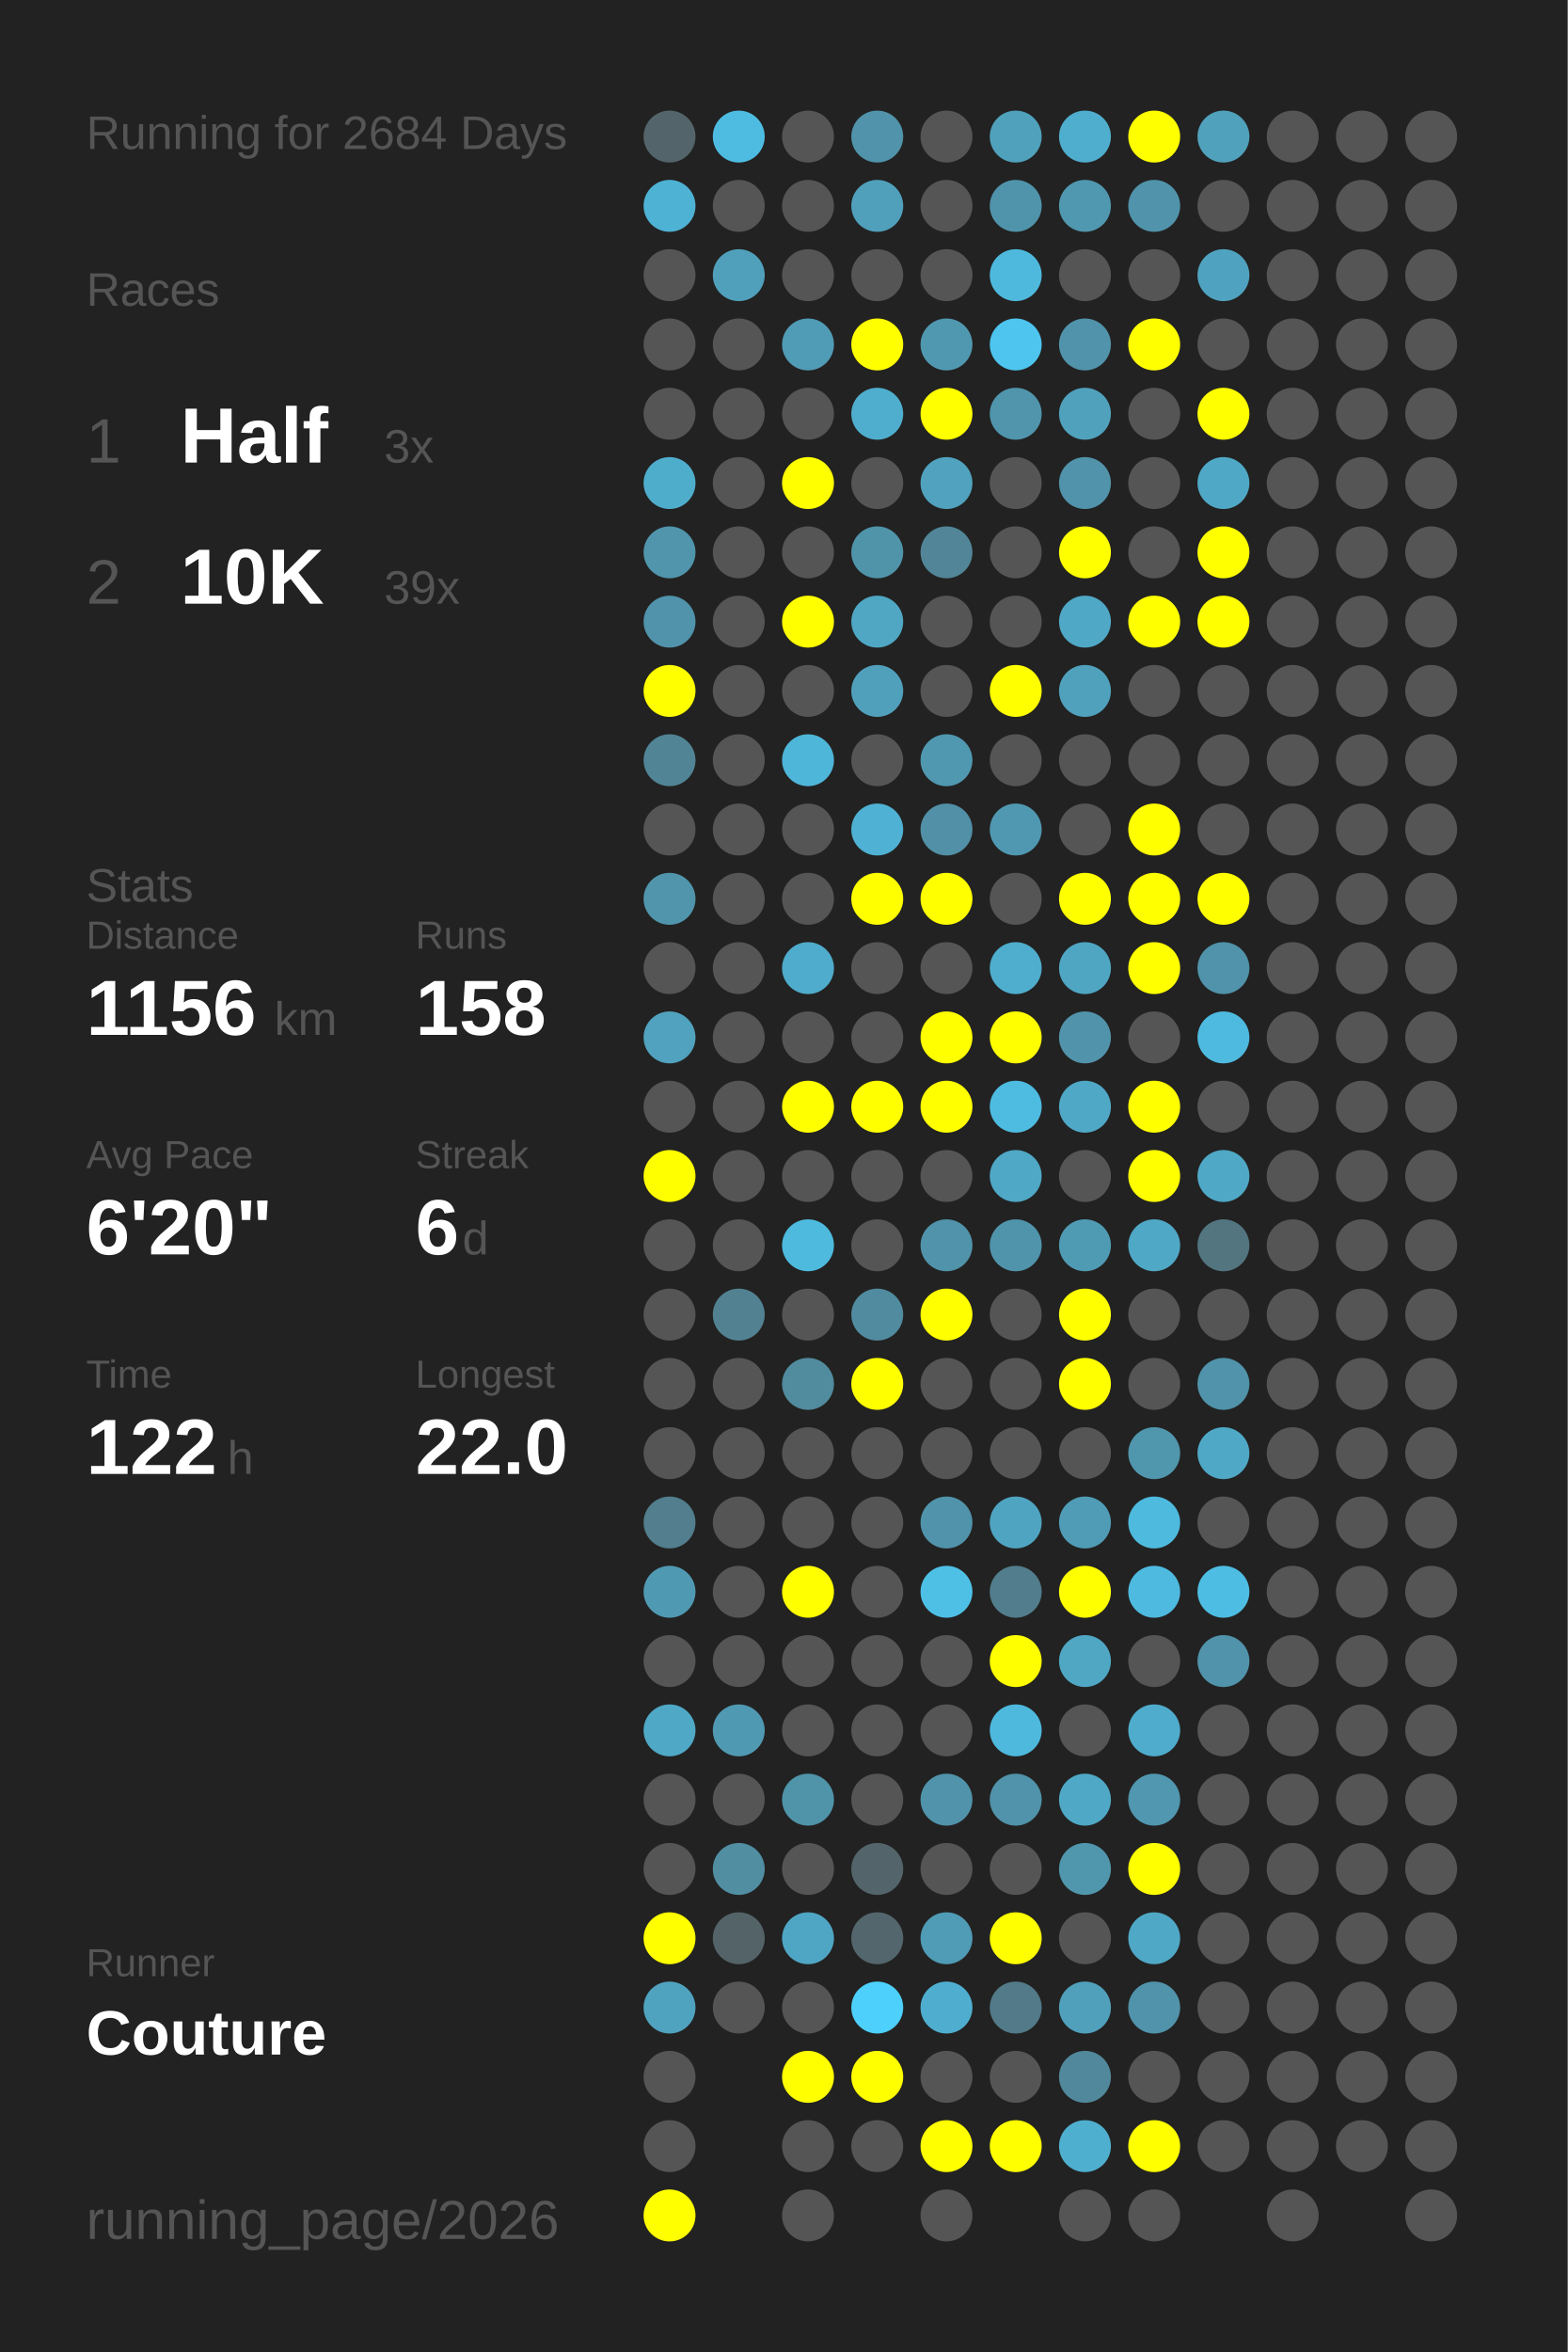
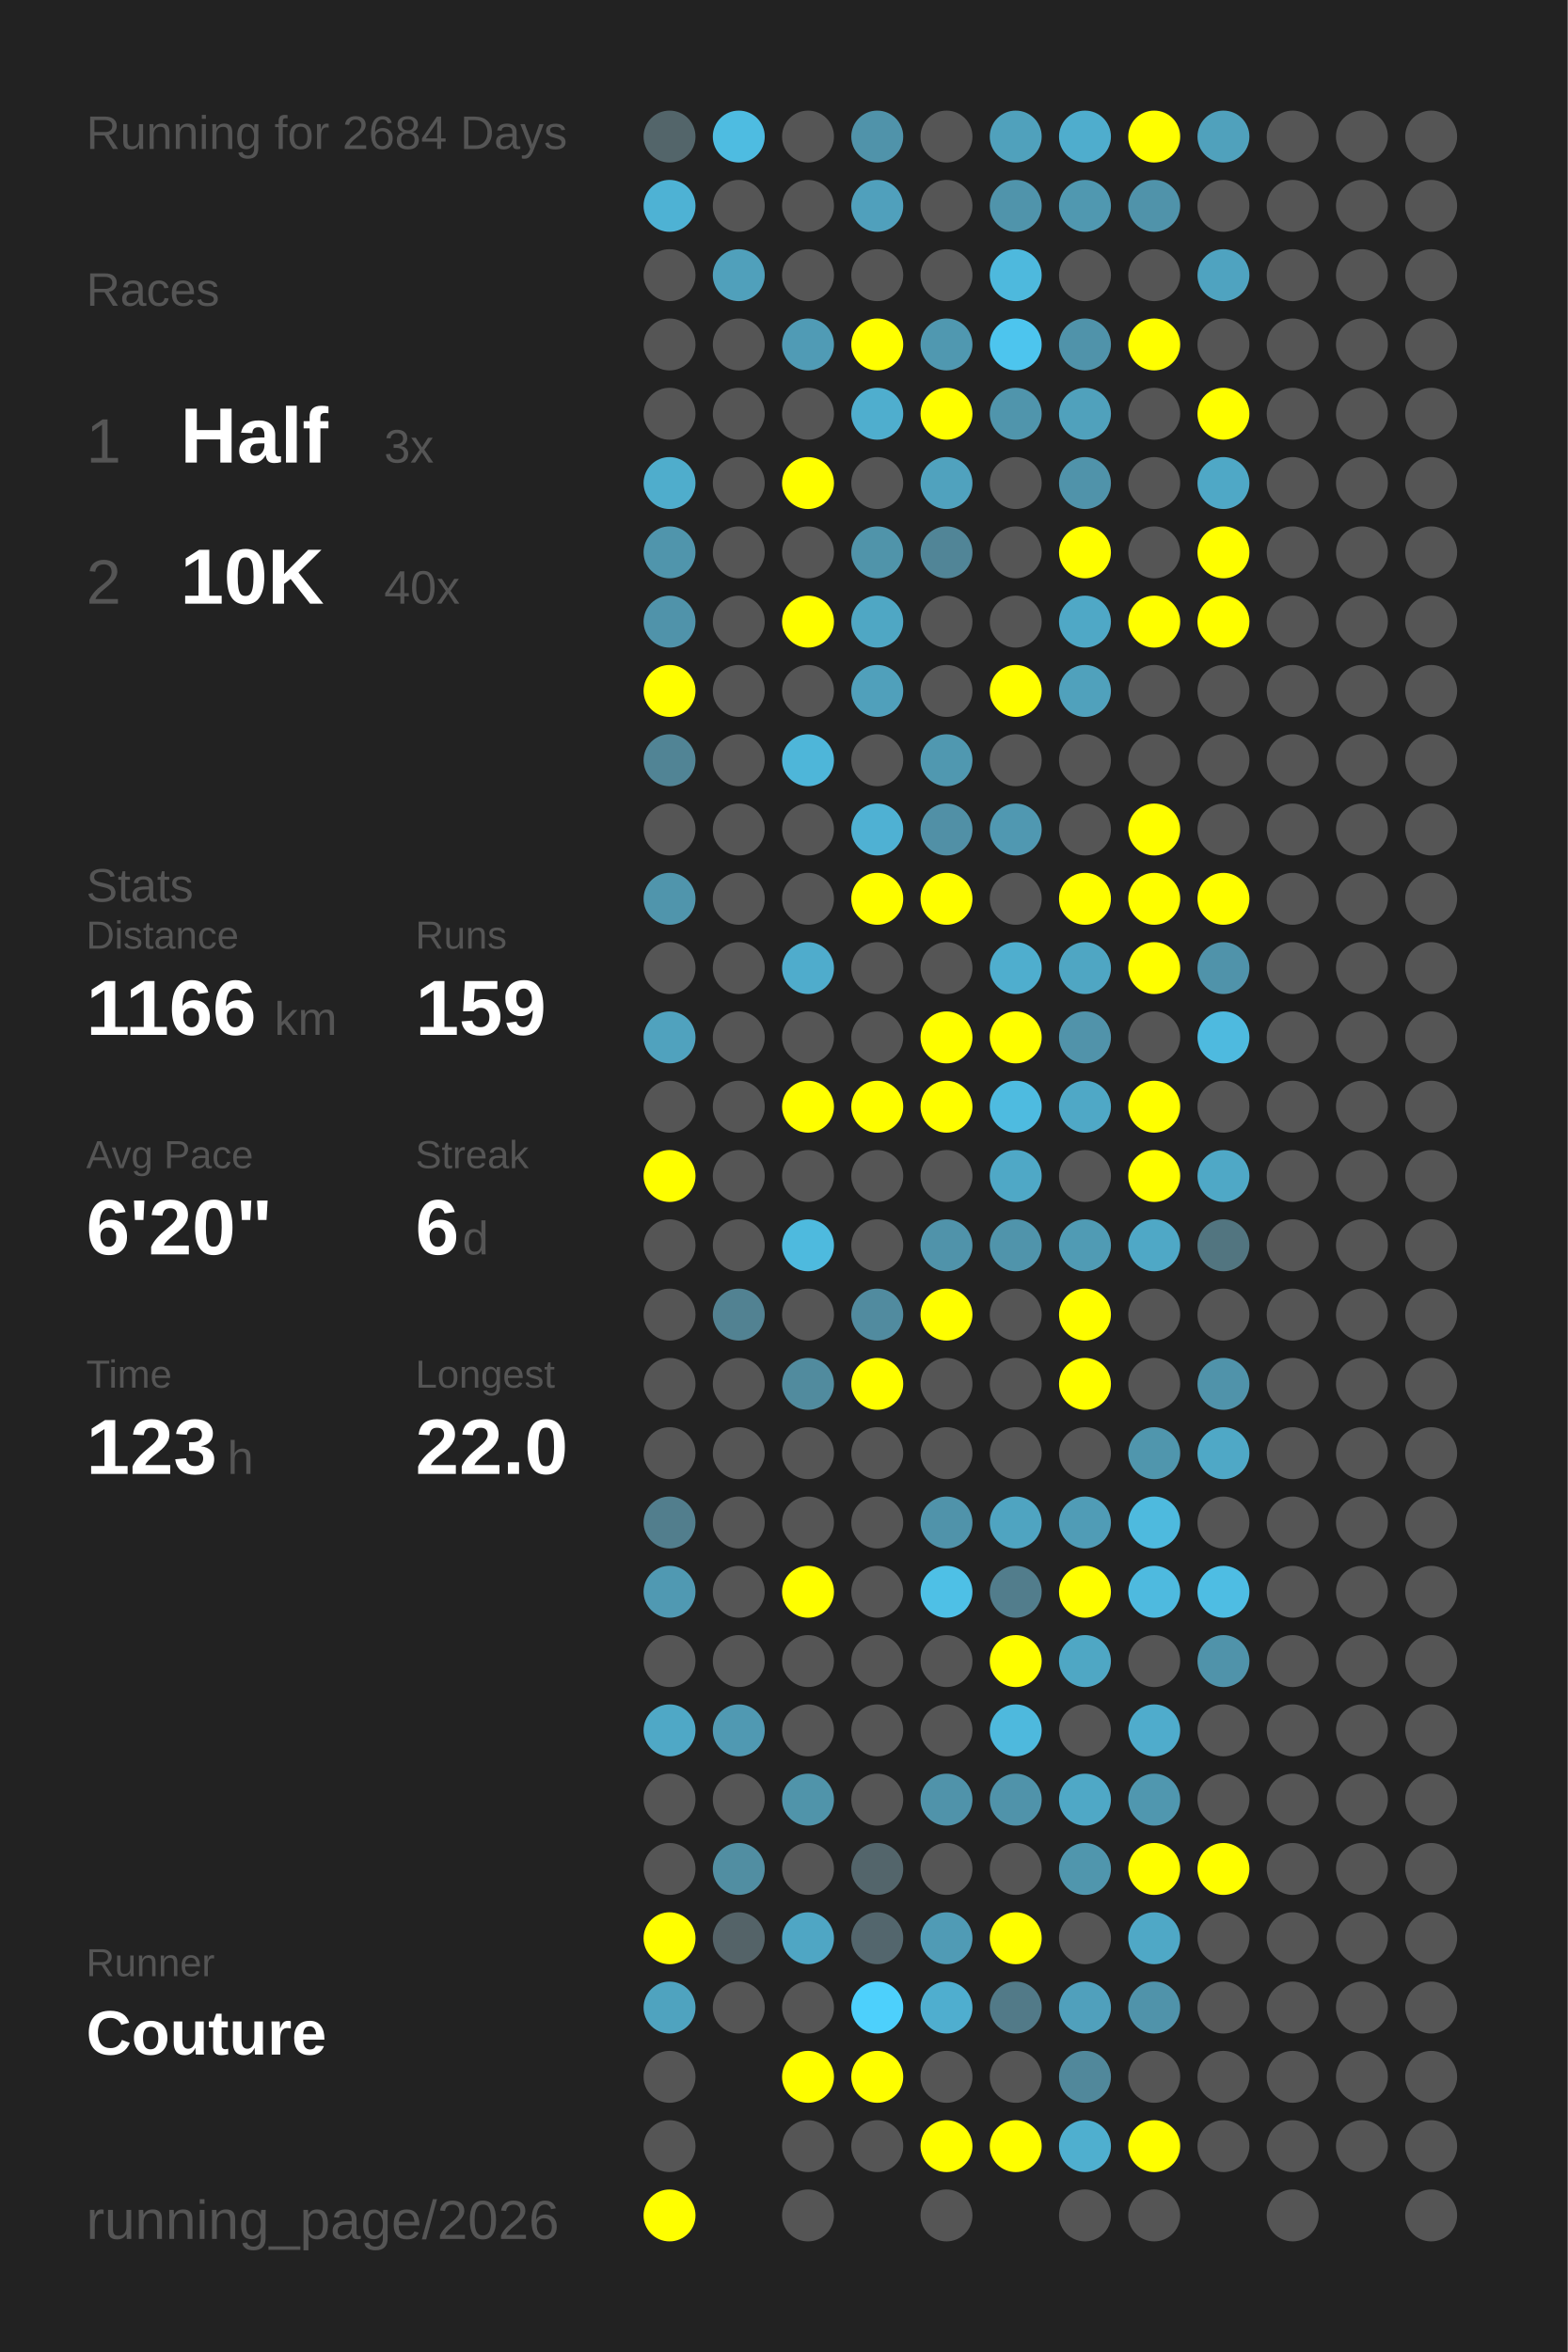
<svg xmlns="http://www.w3.org/2000/svg" baseProfile="full" height="300mm" version="1.1" viewBox="0,0,200,300" width="200mm">
  <defs />
  <rect fill="#222222" height="300" width="200" x="0" y="0" />
  <text fill="#555555" style="font-size:6px; font-family:Arial;" x="11" y="19">Running for 2684 Days</text>
  <text fill="#555555" style="font-size:6px; font-family:Arial;" x="11" y="39">Races</text>
  <text fill="#555555" style="font-size:8px; font-family:Arial;" x="11" y="59">1</text>
  <text fill="#FFFFFF" style="font-size:10px; font-family:Arial; font-weight:bold;" x="23" y="59">Half</text>
  <text fill="#555555" style="font-size:6px; font-family:Arial;" x="49" y="59">3x</text>
  <text fill="#555555" style="font-size:8px; font-family:Arial;" x="11" y="77">2</text>
  <text fill="#FFFFFF" style="font-size:10px; font-family:Arial; font-weight:bold;" x="23" y="77">10K</text>
-   <text fill="#555555" style="font-size:6px; font-family:Arial;" x="49" y="77">39x</text>
+   <text fill="#555555" style="font-size:6px; font-family:Arial;" x="49" y="77">40x</text>
  <text fill="#555555" style="font-size:6px; font-family:Arial;" x="11" y="115">Stats</text>
  <text fill="#555555" style="font-size:5px; font-family:Arial;" x="11" y="121">Distance</text>
-   <text fill="#FFFFFF" style="font-size:10px; font-family:Arial; font-weight:bold;" x="11" y="132">1156</text>
+   <text fill="#FFFFFF" style="font-size:10px; font-family:Arial; font-weight:bold;" x="11" y="132">1166</text>
  <text fill="#555555" style="font-size:6px; font-family:Arial;" x="35" y="132">km</text>
  <text fill="#555555" style="font-size:5px; font-family:Arial;" x="53" y="121">Runs</text>
-   <text fill="#FFFFFF" style="font-size:10px; font-family:Arial; font-weight:bold;" x="53" y="132">158</text>
+   <text fill="#FFFFFF" style="font-size:10px; font-family:Arial; font-weight:bold;" x="53" y="132">159</text>
  <text fill="#555555" style="font-size:5px; font-family:Arial;" x="11" y="149">Avg Pace</text>
  <text fill="#FFFFFF" style="font-size:10px; font-family:Arial; font-weight:bold;" x="11" y="160">6'20"</text>
  <text fill="#555555" style="font-size:5px; font-family:Arial;" x="53" y="149">Streak</text>
  <text fill="#FFFFFF" style="font-size:10px; font-family:Arial; font-weight:bold;" x="53" y="160">6</text>
  <text fill="#555555" style="font-size:6px; font-family:Arial;" x="59" y="160">d</text>
  <text fill="#555555" style="font-size:5px; font-family:Arial;" x="11" y="177">Time</text>
-   <text fill="#FFFFFF" style="font-size:10px; font-family:Arial; font-weight:bold;" x="11" y="188">122</text>
+   <text fill="#FFFFFF" style="font-size:10px; font-family:Arial; font-weight:bold;" x="11" y="188">123</text>
  <text fill="#555555" style="font-size:6px; font-family:Arial;" x="29" y="188">h</text>
  <text fill="#555555" style="font-size:5px; font-family:Arial;" x="53" y="177">Longest</text>
  <text fill="#FFFFFF" style="font-size:10px; font-family:Arial; font-weight:bold;" x="53" y="188">22.0</text>
  <text fill="#555555" style="font-size:5px; font-family:Arial;" x="11" y="252.065">Runner</text>
  <text fill="#FFFFFF" style="font-size:8px; font-family:Arial; font-weight:bold;" x="11" y="262.065">Couture</text>
  <text fill="#555555" style="font-size:7px; font-family:Arial;" x="11" y="285.581">running_page/2026</text>
  <circle cx="85.417" cy="17.419" fill="#53656a" r="3.312" />
  <circle cx="85.417" cy="26.258" fill="#4eb2d4" r="3.312" />
  <circle cx="85.417" cy="35.097" fill="#555555" r="3.312" />
  <circle cx="85.417" cy="43.935" fill="#555555" r="3.312" />
  <circle cx="85.417" cy="52.774" fill="#555555" r="3.312" />
  <circle cx="85.417" cy="61.613" fill="#4fadcc" r="3.312" />
  <circle cx="85.417" cy="70.452" fill="#5095ac" r="3.312" />
  <circle cx="85.417" cy="79.29" fill="#5093aa" r="3.312" />
  <circle cx="85.417" cy="88.129" fill="#FFFF00" r="3.312" />
  <circle cx="85.417" cy="96.968" fill="#518495" r="3.312" />
  <circle cx="85.417" cy="105.806" fill="#555555" r="3.312" />
  <circle cx="85.417" cy="114.645" fill="#5095ac" r="3.312" />
  <circle cx="85.417" cy="123.484" fill="#555555" r="3.312" />
  <circle cx="85.417" cy="132.323" fill="#50a2be" r="3.312" />
  <circle cx="85.417" cy="141.161" fill="#555555" r="3.312" />
  <circle cx="85.417" cy="150" fill="#FFFF00" r="3.312" />
  <circle cx="85.417" cy="158.839" fill="#555555" r="3.312" />
  <circle cx="85.417" cy="167.677" fill="#555555" r="3.312" />
  <circle cx="85.417" cy="176.516" fill="#555555" r="3.312" />
  <circle cx="85.417" cy="185.355" fill="#555555" r="3.312" />
  <circle cx="85.417" cy="194.194" fill="#527e8d" r="3.312" />
  <circle cx="85.417" cy="203.032" fill="#5099b2" r="3.312" />
  <circle cx="85.417" cy="211.871" fill="#555555" r="3.312" />
  <circle cx="85.417" cy="220.71" fill="#4fa8c6" r="3.312" />
  <circle cx="85.417" cy="229.548" fill="#555555" r="3.312" />
  <circle cx="85.417" cy="238.387" fill="#555555" r="3.312" />
  <circle cx="85.417" cy="247.226" fill="#FFFF00" r="3.312" />
  <circle cx="85.417" cy="256.065" fill="#4fa3bf" r="3.312" />
  <circle cx="85.417" cy="264.903" fill="#555555" r="3.312" />
  <circle cx="85.417" cy="273.742" fill="#555555" r="3.312" />
  <circle cx="85.417" cy="282.581" fill="#FFFF00" r="3.312" />
  <circle cx="94.25" cy="17.419" fill="#4ebce1" r="3.312" />
  <circle cx="94.25" cy="26.258" fill="#555555" r="3.312" />
  <circle cx="94.25" cy="35.097" fill="#50a0bb" r="3.312" />
  <circle cx="94.25" cy="43.935" fill="#555555" r="3.312" />
  <circle cx="94.25" cy="52.774" fill="#555555" r="3.312" />
  <circle cx="94.25" cy="61.613" fill="#555555" r="3.312" />
  <circle cx="94.25" cy="70.452" fill="#555555" r="3.312" />
  <circle cx="94.25" cy="79.29" fill="#555555" r="3.312" />
  <circle cx="94.25" cy="88.129" fill="#555555" r="3.312" />
  <circle cx="94.25" cy="96.968" fill="#555555" r="3.312" />
  <circle cx="94.25" cy="105.806" fill="#555555" r="3.312" />
  <circle cx="94.25" cy="114.645" fill="#555555" r="3.312" />
  <circle cx="94.25" cy="123.484" fill="#555555" r="3.312" />
  <circle cx="94.25" cy="132.323" fill="#555555" r="3.312" />
  <circle cx="94.25" cy="141.161" fill="#555555" r="3.312" />
  <circle cx="94.25" cy="150" fill="#555555" r="3.312" />
  <circle cx="94.25" cy="158.839" fill="#555555" r="3.312" />
  <circle cx="94.25" cy="167.677" fill="#528292" r="3.312" />
  <circle cx="94.25" cy="176.516" fill="#555555" r="3.312" />
  <circle cx="94.25" cy="185.355" fill="#555555" r="3.312" />
  <circle cx="94.25" cy="194.194" fill="#555555" r="3.312" />
  <circle cx="94.25" cy="203.032" fill="#555555" r="3.312" />
  <circle cx="94.25" cy="211.871" fill="#555555" r="3.312" />
  <circle cx="94.25" cy="220.71" fill="#5099b2" r="3.312" />
  <circle cx="94.25" cy="229.548" fill="#555555" r="3.312" />
  <circle cx="94.25" cy="238.387" fill="#518ea2" r="3.312" />
  <circle cx="94.25" cy="247.226" fill="#546368" r="3.312" />
  <circle cx="94.25" cy="256.065" fill="#555555" r="3.312" />
  <circle cx="103.083" cy="17.419" fill="#555555" r="3.312" />
  <circle cx="103.083" cy="26.258" fill="#555555" r="3.312" />
  <circle cx="103.083" cy="35.097" fill="#555555" r="3.312" />
  <circle cx="103.083" cy="43.935" fill="#509bb5" r="3.312" />
  <circle cx="103.083" cy="52.774" fill="#555555" r="3.312" />
  <circle cx="103.083" cy="61.613" fill="#FFFF00" r="3.312" />
  <circle cx="103.083" cy="70.452" fill="#555555" r="3.312" />
  <circle cx="103.083" cy="79.29" fill="#FFFF00" r="3.312" />
  <circle cx="103.083" cy="88.129" fill="#555555" r="3.312" />
  <circle cx="103.083" cy="96.968" fill="#4eb6d9" r="3.312" />
  <circle cx="103.083" cy="105.806" fill="#555555" r="3.312" />
  <circle cx="103.083" cy="114.645" fill="#555555" r="3.312" />
  <circle cx="103.083" cy="123.484" fill="#4faccc" r="3.312" />
  <circle cx="103.083" cy="132.323" fill="#555555" r="3.312" />
  <circle cx="103.083" cy="141.161" fill="#FFFF00" r="3.312" />
  <circle cx="103.083" cy="150" fill="#555555" r="3.312" />
  <circle cx="103.083" cy="158.839" fill="#4ebade" r="3.312" />
  <circle cx="103.083" cy="167.677" fill="#555555" r="3.312" />
  <circle cx="103.083" cy="176.516" fill="#518b9e" r="3.312" />
  <circle cx="103.083" cy="185.355" fill="#555555" r="3.312" />
  <circle cx="103.083" cy="194.194" fill="#555555" r="3.312" />
  <circle cx="103.083" cy="203.032" fill="#FFFF00" r="3.312" />
  <circle cx="103.083" cy="211.871" fill="#555555" r="3.312" />
  <circle cx="103.083" cy="220.71" fill="#555555" r="3.312" />
  <circle cx="103.083" cy="229.548" fill="#5094aa" r="3.312" />
  <circle cx="103.083" cy="238.387" fill="#555555" r="3.312" />
  <circle cx="103.083" cy="247.226" fill="#4fa6c4" r="3.312" />
  <circle cx="103.083" cy="256.065" fill="#555555" r="3.312" />
  <circle cx="103.083" cy="264.903" fill="#FFFF00" r="3.312" />
  <circle cx="103.083" cy="273.742" fill="#555555" r="3.312" />
  <circle cx="103.083" cy="282.581" fill="#555555" r="3.312" />
  <circle cx="111.917" cy="17.419" fill="#5093aa" r="3.312" />
  <circle cx="111.917" cy="26.258" fill="#50a0bc" r="3.312" />
  <circle cx="111.917" cy="35.097" fill="#555555" r="3.312" />
  <circle cx="111.917" cy="43.935" fill="#FFFF00" r="3.312" />
  <circle cx="111.917" cy="52.774" fill="#4faece" r="3.312" />
  <circle cx="111.917" cy="61.613" fill="#555555" r="3.312" />
  <circle cx="111.917" cy="70.452" fill="#5094aa" r="3.312" />
  <circle cx="111.917" cy="79.29" fill="#4fa7c4" r="3.312" />
  <circle cx="111.917" cy="88.129" fill="#50a0bb" r="3.312" />
  <circle cx="111.917" cy="96.968" fill="#555555" r="3.312" />
  <circle cx="111.917" cy="105.806" fill="#4fb1d3" r="3.312" />
  <circle cx="111.917" cy="114.645" fill="#FFFF00" r="3.312" />
  <circle cx="111.917" cy="123.484" fill="#555555" r="3.312" />
  <circle cx="111.917" cy="132.323" fill="#555555" r="3.312" />
  <circle cx="111.917" cy="141.161" fill="#FFFF00" r="3.312" />
  <circle cx="111.917" cy="150" fill="#555555" r="3.312" />
  <circle cx="111.917" cy="158.839" fill="#555555" r="3.312" />
  <circle cx="111.917" cy="167.677" fill="#518b9f" r="3.312" />
  <circle cx="111.917" cy="176.516" fill="#FFFF00" r="3.312" />
  <circle cx="111.917" cy="185.355" fill="#555555" r="3.312" />
  <circle cx="111.917" cy="194.194" fill="#555555" r="3.312" />
  <circle cx="111.917" cy="203.032" fill="#555555" r="3.312" />
  <circle cx="111.917" cy="211.871" fill="#555555" r="3.312" />
  <circle cx="111.917" cy="220.71" fill="#555555" r="3.312" />
  <circle cx="111.917" cy="229.548" fill="#555555" r="3.312" />
  <circle cx="111.917" cy="238.387" fill="#53656b" r="3.312" />
  <circle cx="111.917" cy="247.226" fill="#53666d" r="3.312" />
  <circle cx="111.917" cy="256.065" fill="#4dd0fc" r="3.312" />
  <circle cx="111.917" cy="264.903" fill="#FFFF00" r="3.312" />
  <circle cx="111.917" cy="273.742" fill="#555555" r="3.312" />
  <circle cx="120.75" cy="17.419" fill="#555555" r="3.312" />
  <circle cx="120.75" cy="26.258" fill="#555555" r="3.312" />
  <circle cx="120.75" cy="35.097" fill="#555555" r="3.312" />
  <circle cx="120.75" cy="43.935" fill="#5098b0" r="3.312" />
  <circle cx="120.75" cy="52.774" fill="#FFFF00" r="3.312" />
  <circle cx="120.75" cy="61.613" fill="#50a2be" r="3.312" />
  <circle cx="120.75" cy="70.452" fill="#518597" r="3.312" />
  <circle cx="120.75" cy="79.29" fill="#555555" r="3.312" />
  <circle cx="120.75" cy="88.129" fill="#555555" r="3.312" />
  <circle cx="120.75" cy="96.968" fill="#5098b0" r="3.312" />
  <circle cx="120.75" cy="105.806" fill="#5190a6" r="3.312" />
  <circle cx="120.75" cy="114.645" fill="#FFFF00" r="3.312" />
  <circle cx="120.75" cy="123.484" fill="#555555" r="3.312" />
  <circle cx="120.75" cy="132.323" fill="#FFFF00" r="3.312" />
  <circle cx="120.75" cy="141.161" fill="#FFFF00" r="3.312" />
  <circle cx="120.75" cy="150" fill="#555555" r="3.312" />
  <circle cx="120.75" cy="158.839" fill="#5093aa" r="3.312" />
  <circle cx="120.75" cy="167.677" fill="#FFFF00" r="3.312" />
  <circle cx="120.75" cy="176.516" fill="#555555" r="3.312" />
  <circle cx="120.75" cy="185.355" fill="#555555" r="3.312" />
  <circle cx="120.75" cy="194.194" fill="#5093aa" r="3.312" />
  <circle cx="120.75" cy="203.032" fill="#4ec0e6" r="3.312" />
  <circle cx="120.75" cy="211.871" fill="#555555" r="3.312" />
  <circle cx="120.75" cy="220.71" fill="#555555" r="3.312" />
  <circle cx="120.75" cy="229.548" fill="#5093aa" r="3.312" />
  <circle cx="120.75" cy="238.387" fill="#555555" r="3.312" />
  <circle cx="120.75" cy="247.226" fill="#509bb5" r="3.312" />
  <circle cx="120.75" cy="256.065" fill="#4faecf" r="3.312" />
  <circle cx="120.75" cy="264.903" fill="#555555" r="3.312" />
  <circle cx="120.75" cy="273.742" fill="#FFFF00" r="3.312" />
  <circle cx="120.75" cy="282.581" fill="#555555" r="3.312" />
  <circle cx="129.583" cy="17.419" fill="#50a1bc" r="3.312" />
  <circle cx="129.583" cy="26.258" fill="#5094ab" r="3.312" />
  <circle cx="129.583" cy="35.097" fill="#4eb9dd" r="3.312" />
  <circle cx="129.583" cy="43.935" fill="#4dc5ee" r="3.312" />
  <circle cx="129.583" cy="52.774" fill="#5095ac" r="3.312" />
  <circle cx="129.583" cy="61.613" fill="#555555" r="3.312" />
  <circle cx="129.583" cy="70.452" fill="#555555" r="3.312" />
  <circle cx="129.583" cy="79.29" fill="#555555" r="3.312" />
  <circle cx="129.583" cy="88.129" fill="#FFFF00" r="3.312" />
  <circle cx="129.583" cy="96.968" fill="#555555" r="3.312" />
  <circle cx="129.583" cy="105.806" fill="#5098b1" r="3.312" />
  <circle cx="129.583" cy="114.645" fill="#555555" r="3.312" />
  <circle cx="129.583" cy="123.484" fill="#4faece" r="3.312" />
  <circle cx="129.583" cy="132.323" fill="#FFFF00" r="3.312" />
  <circle cx="129.583" cy="141.161" fill="#4ebbe0" r="3.312" />
  <circle cx="129.583" cy="150" fill="#4fa8c6" r="3.312" />
  <circle cx="129.583" cy="158.839" fill="#5094ab" r="3.312" />
  <circle cx="129.583" cy="167.677" fill="#555555" r="3.312" />
  <circle cx="129.583" cy="176.516" fill="#555555" r="3.312" />
  <circle cx="129.583" cy="185.355" fill="#555555" r="3.312" />
  <circle cx="129.583" cy="194.194" fill="#4fa4c1" r="3.312" />
  <circle cx="129.583" cy="203.032" fill="#527d8c" r="3.312" />
  <circle cx="129.583" cy="211.871" fill="#FFFF00" r="3.312" />
  <circle cx="129.583" cy="220.71" fill="#4eb9dd" r="3.312" />
  <circle cx="129.583" cy="229.548" fill="#5093aa" r="3.312" />
  <circle cx="129.583" cy="238.387" fill="#555555" r="3.312" />
  <circle cx="129.583" cy="247.226" fill="#FFFF00" r="3.312" />
  <circle cx="129.583" cy="256.065" fill="#527a88" r="3.312" />
  <circle cx="129.583" cy="264.903" fill="#555555" r="3.312" />
  <circle cx="129.583" cy="273.742" fill="#FFFF00" r="3.312" />
  <circle cx="138.417" cy="17.419" fill="#4fadcd" r="3.312" />
  <circle cx="138.417" cy="26.258" fill="#5098b0" r="3.312" />
  <circle cx="138.417" cy="35.097" fill="#555555" r="3.312" />
  <circle cx="138.417" cy="43.935" fill="#5093aa" r="3.312" />
  <circle cx="138.417" cy="52.774" fill="#50a1bc" r="3.312" />
  <circle cx="138.417" cy="61.613" fill="#5093aa" r="3.312" />
  <circle cx="138.417" cy="70.452" fill="#FFFF00" r="3.312" />
  <circle cx="138.417" cy="79.29" fill="#4fa8c6" r="3.312" />
  <circle cx="138.417" cy="88.129" fill="#50a1bc" r="3.312" />
  <circle cx="138.417" cy="96.968" fill="#555555" r="3.312" />
  <circle cx="138.417" cy="105.806" fill="#555555" r="3.312" />
  <circle cx="138.417" cy="114.645" fill="#FFFF00" r="3.312" />
  <circle cx="138.417" cy="123.484" fill="#4fa6c3" r="3.312" />
  <circle cx="138.417" cy="132.323" fill="#5193aa" r="3.312" />
  <circle cx="138.417" cy="141.161" fill="#4fa8c6" r="3.312" />
  <circle cx="138.417" cy="150" fill="#555555" r="3.312" />
  <circle cx="138.417" cy="158.839" fill="#509bb4" r="3.312" />
  <circle cx="138.417" cy="167.677" fill="#FFFF00" r="3.312" />
  <circle cx="138.417" cy="176.516" fill="#FFFF00" r="3.312" />
  <circle cx="138.417" cy="185.355" fill="#555555" r="3.312" />
  <circle cx="138.417" cy="194.194" fill="#509cb6" r="3.312" />
  <circle cx="138.417" cy="203.032" fill="#FFFF00" r="3.312" />
  <circle cx="138.417" cy="211.871" fill="#4fa7c4" r="3.312" />
  <circle cx="138.417" cy="220.71" fill="#555555" r="3.312" />
  <circle cx="138.417" cy="229.548" fill="#4fa8c6" r="3.312" />
  <circle cx="138.417" cy="238.387" fill="#5096ad" r="3.312" />
  <circle cx="138.417" cy="247.226" fill="#555555" r="3.312" />
  <circle cx="138.417" cy="256.065" fill="#50a0bc" r="3.312" />
  <circle cx="138.417" cy="264.903" fill="#51889b" r="3.312" />
  <circle cx="138.417" cy="273.742" fill="#4fafcf" r="3.312" />
  <circle cx="138.417" cy="282.581" fill="#555555" r="3.312" />
  <circle cx="147.25" cy="17.419" fill="#FFFF00" r="3.312" />
  <circle cx="147.25" cy="26.258" fill="#5093aa" r="3.312" />
  <circle cx="147.25" cy="35.097" fill="#555555" r="3.312" />
  <circle cx="147.25" cy="43.935" fill="#FFFF00" r="3.312" />
  <circle cx="147.25" cy="52.774" fill="#555555" r="3.312" />
  <circle cx="147.25" cy="61.613" fill="#555555" r="3.312" />
  <circle cx="147.25" cy="70.452" fill="#555555" r="3.312" />
  <circle cx="147.25" cy="79.29" fill="#FFFF00" r="3.312" />
  <circle cx="147.25" cy="88.129" fill="#555555" r="3.312" />
  <circle cx="147.25" cy="96.968" fill="#555555" r="3.312" />
  <circle cx="147.25" cy="105.806" fill="#FFFF00" r="3.312" />
  <circle cx="147.25" cy="114.645" fill="#FFFF00" r="3.312" />
  <circle cx="147.25" cy="123.484" fill="#FFFF00" r="3.312" />
  <circle cx="147.25" cy="132.323" fill="#555555" r="3.312" />
  <circle cx="147.25" cy="141.161" fill="#FFFF00" r="3.312" />
  <circle cx="147.25" cy="150" fill="#FFFF00" r="3.312" />
  <circle cx="147.25" cy="158.839" fill="#4fa8c6" r="3.312" />
  <circle cx="147.25" cy="167.677" fill="#555555" r="3.312" />
  <circle cx="147.25" cy="176.516" fill="#555555" r="3.312" />
  <circle cx="147.25" cy="185.355" fill="#5096ad" r="3.312" />
  <circle cx="147.25" cy="194.194" fill="#4ebade" r="3.312" />
  <circle cx="147.25" cy="203.032" fill="#4ebadf" r="3.312" />
  <circle cx="147.25" cy="211.871" fill="#555555" r="3.312" />
  <circle cx="147.25" cy="220.71" fill="#4faccc" r="3.312" />
  <circle cx="147.25" cy="229.548" fill="#5097af" r="3.312" />
  <circle cx="147.25" cy="238.387" fill="#FFFF00" r="3.312" />
  <circle cx="147.25" cy="247.226" fill="#4fa8c6" r="3.312" />
  <circle cx="147.25" cy="256.065" fill="#5093aa" r="3.312" />
  <circle cx="147.25" cy="264.903" fill="#555555" r="3.312" />
  <circle cx="147.25" cy="273.742" fill="#FFFF00" r="3.312" />
  <circle cx="147.25" cy="282.581" fill="#555555" r="3.312" />
  <circle cx="156.083" cy="17.419" fill="#50a1bc" r="3.312" />
  <circle cx="156.083" cy="26.258" fill="#555555" r="3.312" />
  <circle cx="156.083" cy="35.097" fill="#4fa3c0" r="3.312" />
  <circle cx="156.083" cy="43.935" fill="#555555" r="3.312" />
  <circle cx="156.083" cy="52.774" fill="#FFFF00" r="3.312" />
  <circle cx="156.083" cy="61.613" fill="#4fa8c6" r="3.312" />
  <circle cx="156.083" cy="70.452" fill="#FFFF00" r="3.312" />
  <circle cx="156.083" cy="79.29" fill="#FFFF00" r="3.312" />
  <circle cx="156.083" cy="88.129" fill="#555555" r="3.312" />
  <circle cx="156.083" cy="96.968" fill="#555555" r="3.312" />
  <circle cx="156.083" cy="105.806" fill="#555555" r="3.312" />
  <circle cx="156.083" cy="114.645" fill="#FFFF00" r="3.312" />
  <circle cx="156.083" cy="123.484" fill="#5093aa" r="3.312" />
  <circle cx="156.083" cy="132.323" fill="#4ebadf" r="3.312" />
  <circle cx="156.083" cy="141.161" fill="#555555" r="3.312" />
  <circle cx="156.083" cy="150" fill="#4fa8c6" r="3.312" />
  <circle cx="156.083" cy="158.839" fill="#527580" r="3.312" />
  <circle cx="156.083" cy="167.677" fill="#555555" r="3.312" />
  <circle cx="156.083" cy="176.516" fill="#5093aa" r="3.312" />
  <circle cx="156.083" cy="185.355" fill="#4fa8c6" r="3.312" />
  <circle cx="156.083" cy="194.194" fill="#555555" r="3.312" />
  <circle cx="156.083" cy="203.032" fill="#4ebde3" r="3.312" />
  <circle cx="156.083" cy="211.871" fill="#5093aa" r="3.312" />
  <circle cx="156.083" cy="220.71" fill="#555555" r="3.312" />
  <circle cx="156.083" cy="229.548" fill="#555555" r="3.312" />
-   <circle cx="156.083" cy="238.387" fill="#555555" r="3.312" />
+   <circle cx="156.083" cy="238.387" fill="#FFFF00" r="3.312" />
  <circle cx="156.083" cy="247.226" fill="#555555" r="3.312" />
  <circle cx="156.083" cy="256.065" fill="#555555" r="3.312" />
  <circle cx="156.083" cy="264.903" fill="#555555" r="3.312" />
  <circle cx="156.083" cy="273.742" fill="#555555" r="3.312" />
  <circle cx="164.917" cy="17.419" fill="#555555" r="3.312" />
  <circle cx="164.917" cy="26.258" fill="#555555" r="3.312" />
  <circle cx="164.917" cy="35.097" fill="#555555" r="3.312" />
  <circle cx="164.917" cy="43.935" fill="#555555" r="3.312" />
  <circle cx="164.917" cy="52.774" fill="#555555" r="3.312" />
  <circle cx="164.917" cy="61.613" fill="#555555" r="3.312" />
  <circle cx="164.917" cy="70.452" fill="#555555" r="3.312" />
  <circle cx="164.917" cy="79.29" fill="#555555" r="3.312" />
  <circle cx="164.917" cy="88.129" fill="#555555" r="3.312" />
  <circle cx="164.917" cy="96.968" fill="#555555" r="3.312" />
  <circle cx="164.917" cy="105.806" fill="#555555" r="3.312" />
  <circle cx="164.917" cy="114.645" fill="#555555" r="3.312" />
  <circle cx="164.917" cy="123.484" fill="#555555" r="3.312" />
  <circle cx="164.917" cy="132.323" fill="#555555" r="3.312" />
  <circle cx="164.917" cy="141.161" fill="#555555" r="3.312" />
  <circle cx="164.917" cy="150" fill="#555555" r="3.312" />
  <circle cx="164.917" cy="158.839" fill="#555555" r="3.312" />
  <circle cx="164.917" cy="167.677" fill="#555555" r="3.312" />
  <circle cx="164.917" cy="176.516" fill="#555555" r="3.312" />
  <circle cx="164.917" cy="185.355" fill="#555555" r="3.312" />
  <circle cx="164.917" cy="194.194" fill="#555555" r="3.312" />
  <circle cx="164.917" cy="203.032" fill="#555555" r="3.312" />
  <circle cx="164.917" cy="211.871" fill="#555555" r="3.312" />
  <circle cx="164.917" cy="220.71" fill="#555555" r="3.312" />
  <circle cx="164.917" cy="229.548" fill="#555555" r="3.312" />
  <circle cx="164.917" cy="238.387" fill="#555555" r="3.312" />
  <circle cx="164.917" cy="247.226" fill="#555555" r="3.312" />
  <circle cx="164.917" cy="256.065" fill="#555555" r="3.312" />
  <circle cx="164.917" cy="264.903" fill="#555555" r="3.312" />
  <circle cx="164.917" cy="273.742" fill="#555555" r="3.312" />
  <circle cx="164.917" cy="282.581" fill="#555555" r="3.312" />
  <circle cx="173.75" cy="17.419" fill="#555555" r="3.312" />
  <circle cx="173.75" cy="26.258" fill="#555555" r="3.312" />
  <circle cx="173.75" cy="35.097" fill="#555555" r="3.312" />
  <circle cx="173.75" cy="43.935" fill="#555555" r="3.312" />
  <circle cx="173.75" cy="52.774" fill="#555555" r="3.312" />
  <circle cx="173.75" cy="61.613" fill="#555555" r="3.312" />
  <circle cx="173.75" cy="70.452" fill="#555555" r="3.312" />
  <circle cx="173.75" cy="79.29" fill="#555555" r="3.312" />
  <circle cx="173.75" cy="88.129" fill="#555555" r="3.312" />
  <circle cx="173.75" cy="96.968" fill="#555555" r="3.312" />
  <circle cx="173.75" cy="105.806" fill="#555555" r="3.312" />
  <circle cx="173.75" cy="114.645" fill="#555555" r="3.312" />
  <circle cx="173.75" cy="123.484" fill="#555555" r="3.312" />
  <circle cx="173.75" cy="132.323" fill="#555555" r="3.312" />
  <circle cx="173.75" cy="141.161" fill="#555555" r="3.312" />
  <circle cx="173.75" cy="150" fill="#555555" r="3.312" />
  <circle cx="173.75" cy="158.839" fill="#555555" r="3.312" />
  <circle cx="173.75" cy="167.677" fill="#555555" r="3.312" />
  <circle cx="173.75" cy="176.516" fill="#555555" r="3.312" />
  <circle cx="173.75" cy="185.355" fill="#555555" r="3.312" />
  <circle cx="173.75" cy="194.194" fill="#555555" r="3.312" />
  <circle cx="173.75" cy="203.032" fill="#555555" r="3.312" />
  <circle cx="173.75" cy="211.871" fill="#555555" r="3.312" />
  <circle cx="173.75" cy="220.71" fill="#555555" r="3.312" />
  <circle cx="173.75" cy="229.548" fill="#555555" r="3.312" />
  <circle cx="173.75" cy="238.387" fill="#555555" r="3.312" />
  <circle cx="173.75" cy="247.226" fill="#555555" r="3.312" />
  <circle cx="173.75" cy="256.065" fill="#555555" r="3.312" />
  <circle cx="173.75" cy="264.903" fill="#555555" r="3.312" />
  <circle cx="173.75" cy="273.742" fill="#555555" r="3.312" />
  <circle cx="182.583" cy="17.419" fill="#555555" r="3.312" />
  <circle cx="182.583" cy="26.258" fill="#555555" r="3.312" />
  <circle cx="182.583" cy="35.097" fill="#555555" r="3.312" />
  <circle cx="182.583" cy="43.935" fill="#555555" r="3.312" />
  <circle cx="182.583" cy="52.774" fill="#555555" r="3.312" />
  <circle cx="182.583" cy="61.613" fill="#555555" r="3.312" />
  <circle cx="182.583" cy="70.452" fill="#555555" r="3.312" />
  <circle cx="182.583" cy="79.29" fill="#555555" r="3.312" />
  <circle cx="182.583" cy="88.129" fill="#555555" r="3.312" />
  <circle cx="182.583" cy="96.968" fill="#555555" r="3.312" />
  <circle cx="182.583" cy="105.806" fill="#555555" r="3.312" />
  <circle cx="182.583" cy="114.645" fill="#555555" r="3.312" />
  <circle cx="182.583" cy="123.484" fill="#555555" r="3.312" />
  <circle cx="182.583" cy="132.323" fill="#555555" r="3.312" />
  <circle cx="182.583" cy="141.161" fill="#555555" r="3.312" />
  <circle cx="182.583" cy="150" fill="#555555" r="3.312" />
  <circle cx="182.583" cy="158.839" fill="#555555" r="3.312" />
  <circle cx="182.583" cy="167.677" fill="#555555" r="3.312" />
  <circle cx="182.583" cy="176.516" fill="#555555" r="3.312" />
  <circle cx="182.583" cy="185.355" fill="#555555" r="3.312" />
  <circle cx="182.583" cy="194.194" fill="#555555" r="3.312" />
  <circle cx="182.583" cy="203.032" fill="#555555" r="3.312" />
  <circle cx="182.583" cy="211.871" fill="#555555" r="3.312" />
  <circle cx="182.583" cy="220.71" fill="#555555" r="3.312" />
  <circle cx="182.583" cy="229.548" fill="#555555" r="3.312" />
  <circle cx="182.583" cy="238.387" fill="#555555" r="3.312" />
  <circle cx="182.583" cy="247.226" fill="#555555" r="3.312" />
  <circle cx="182.583" cy="256.065" fill="#555555" r="3.312" />
  <circle cx="182.583" cy="264.903" fill="#555555" r="3.312" />
  <circle cx="182.583" cy="273.742" fill="#555555" r="3.312" />
  <circle cx="182.583" cy="282.581" fill="#555555" r="3.312" />
</svg>
